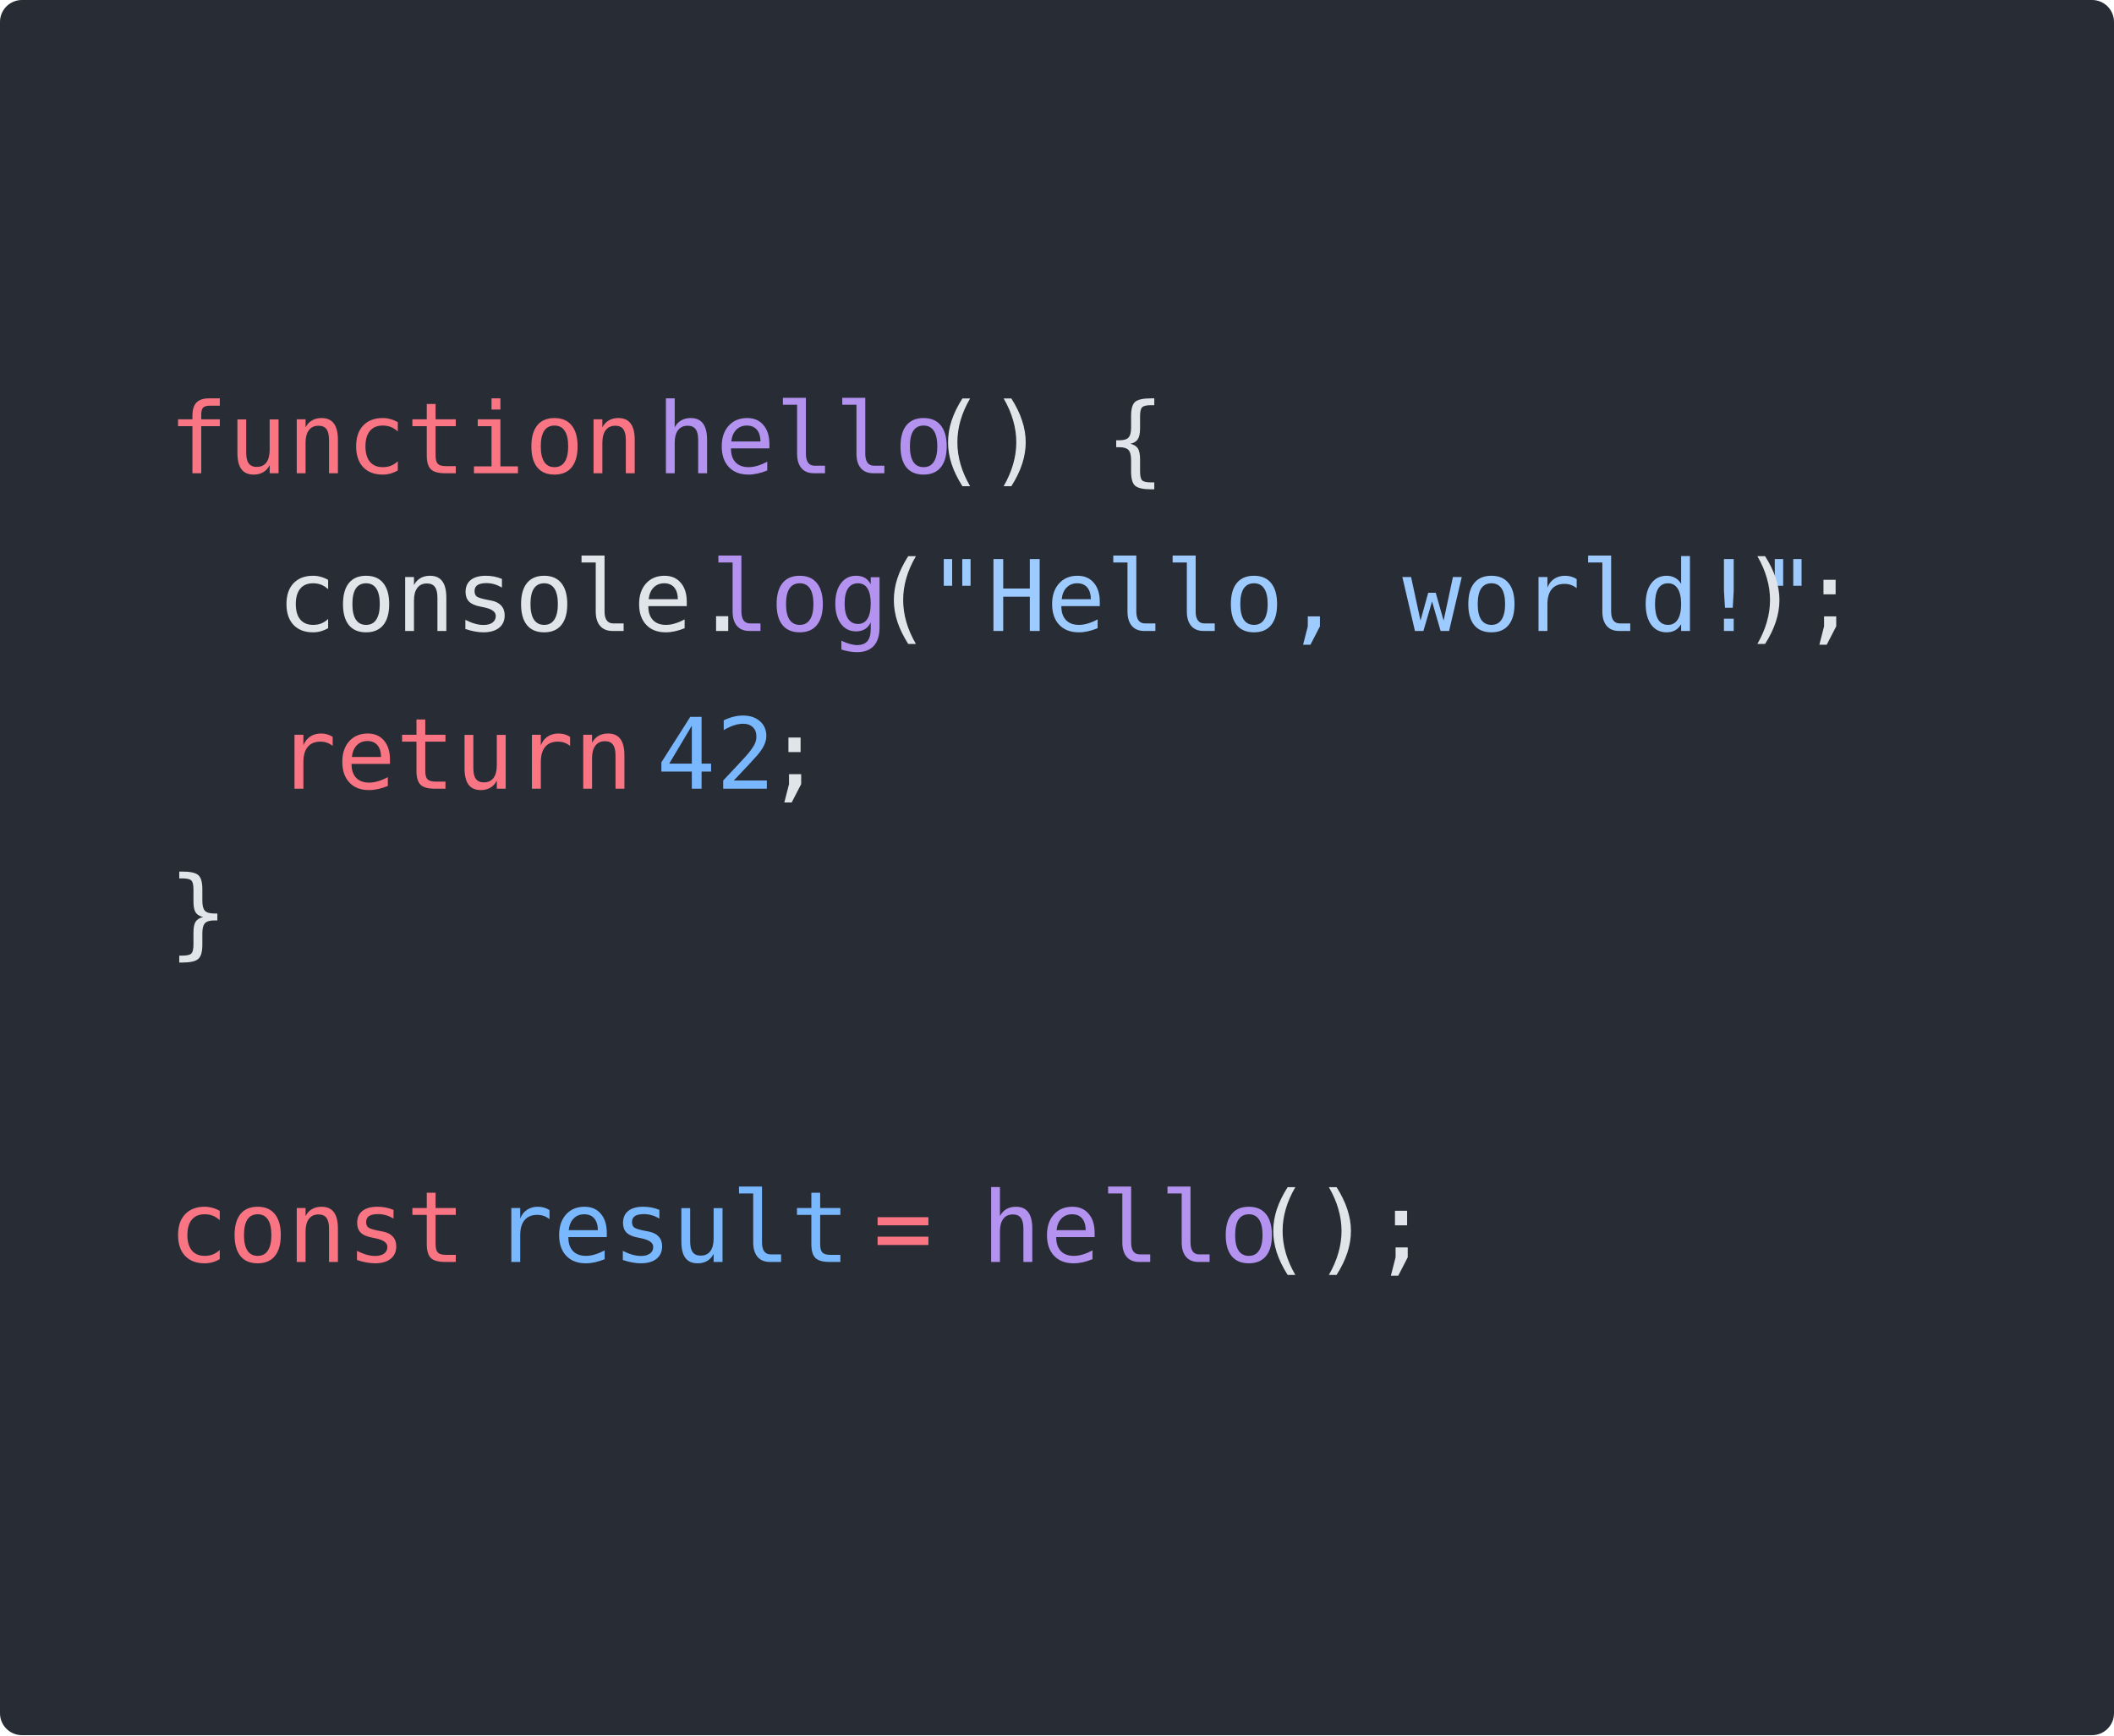
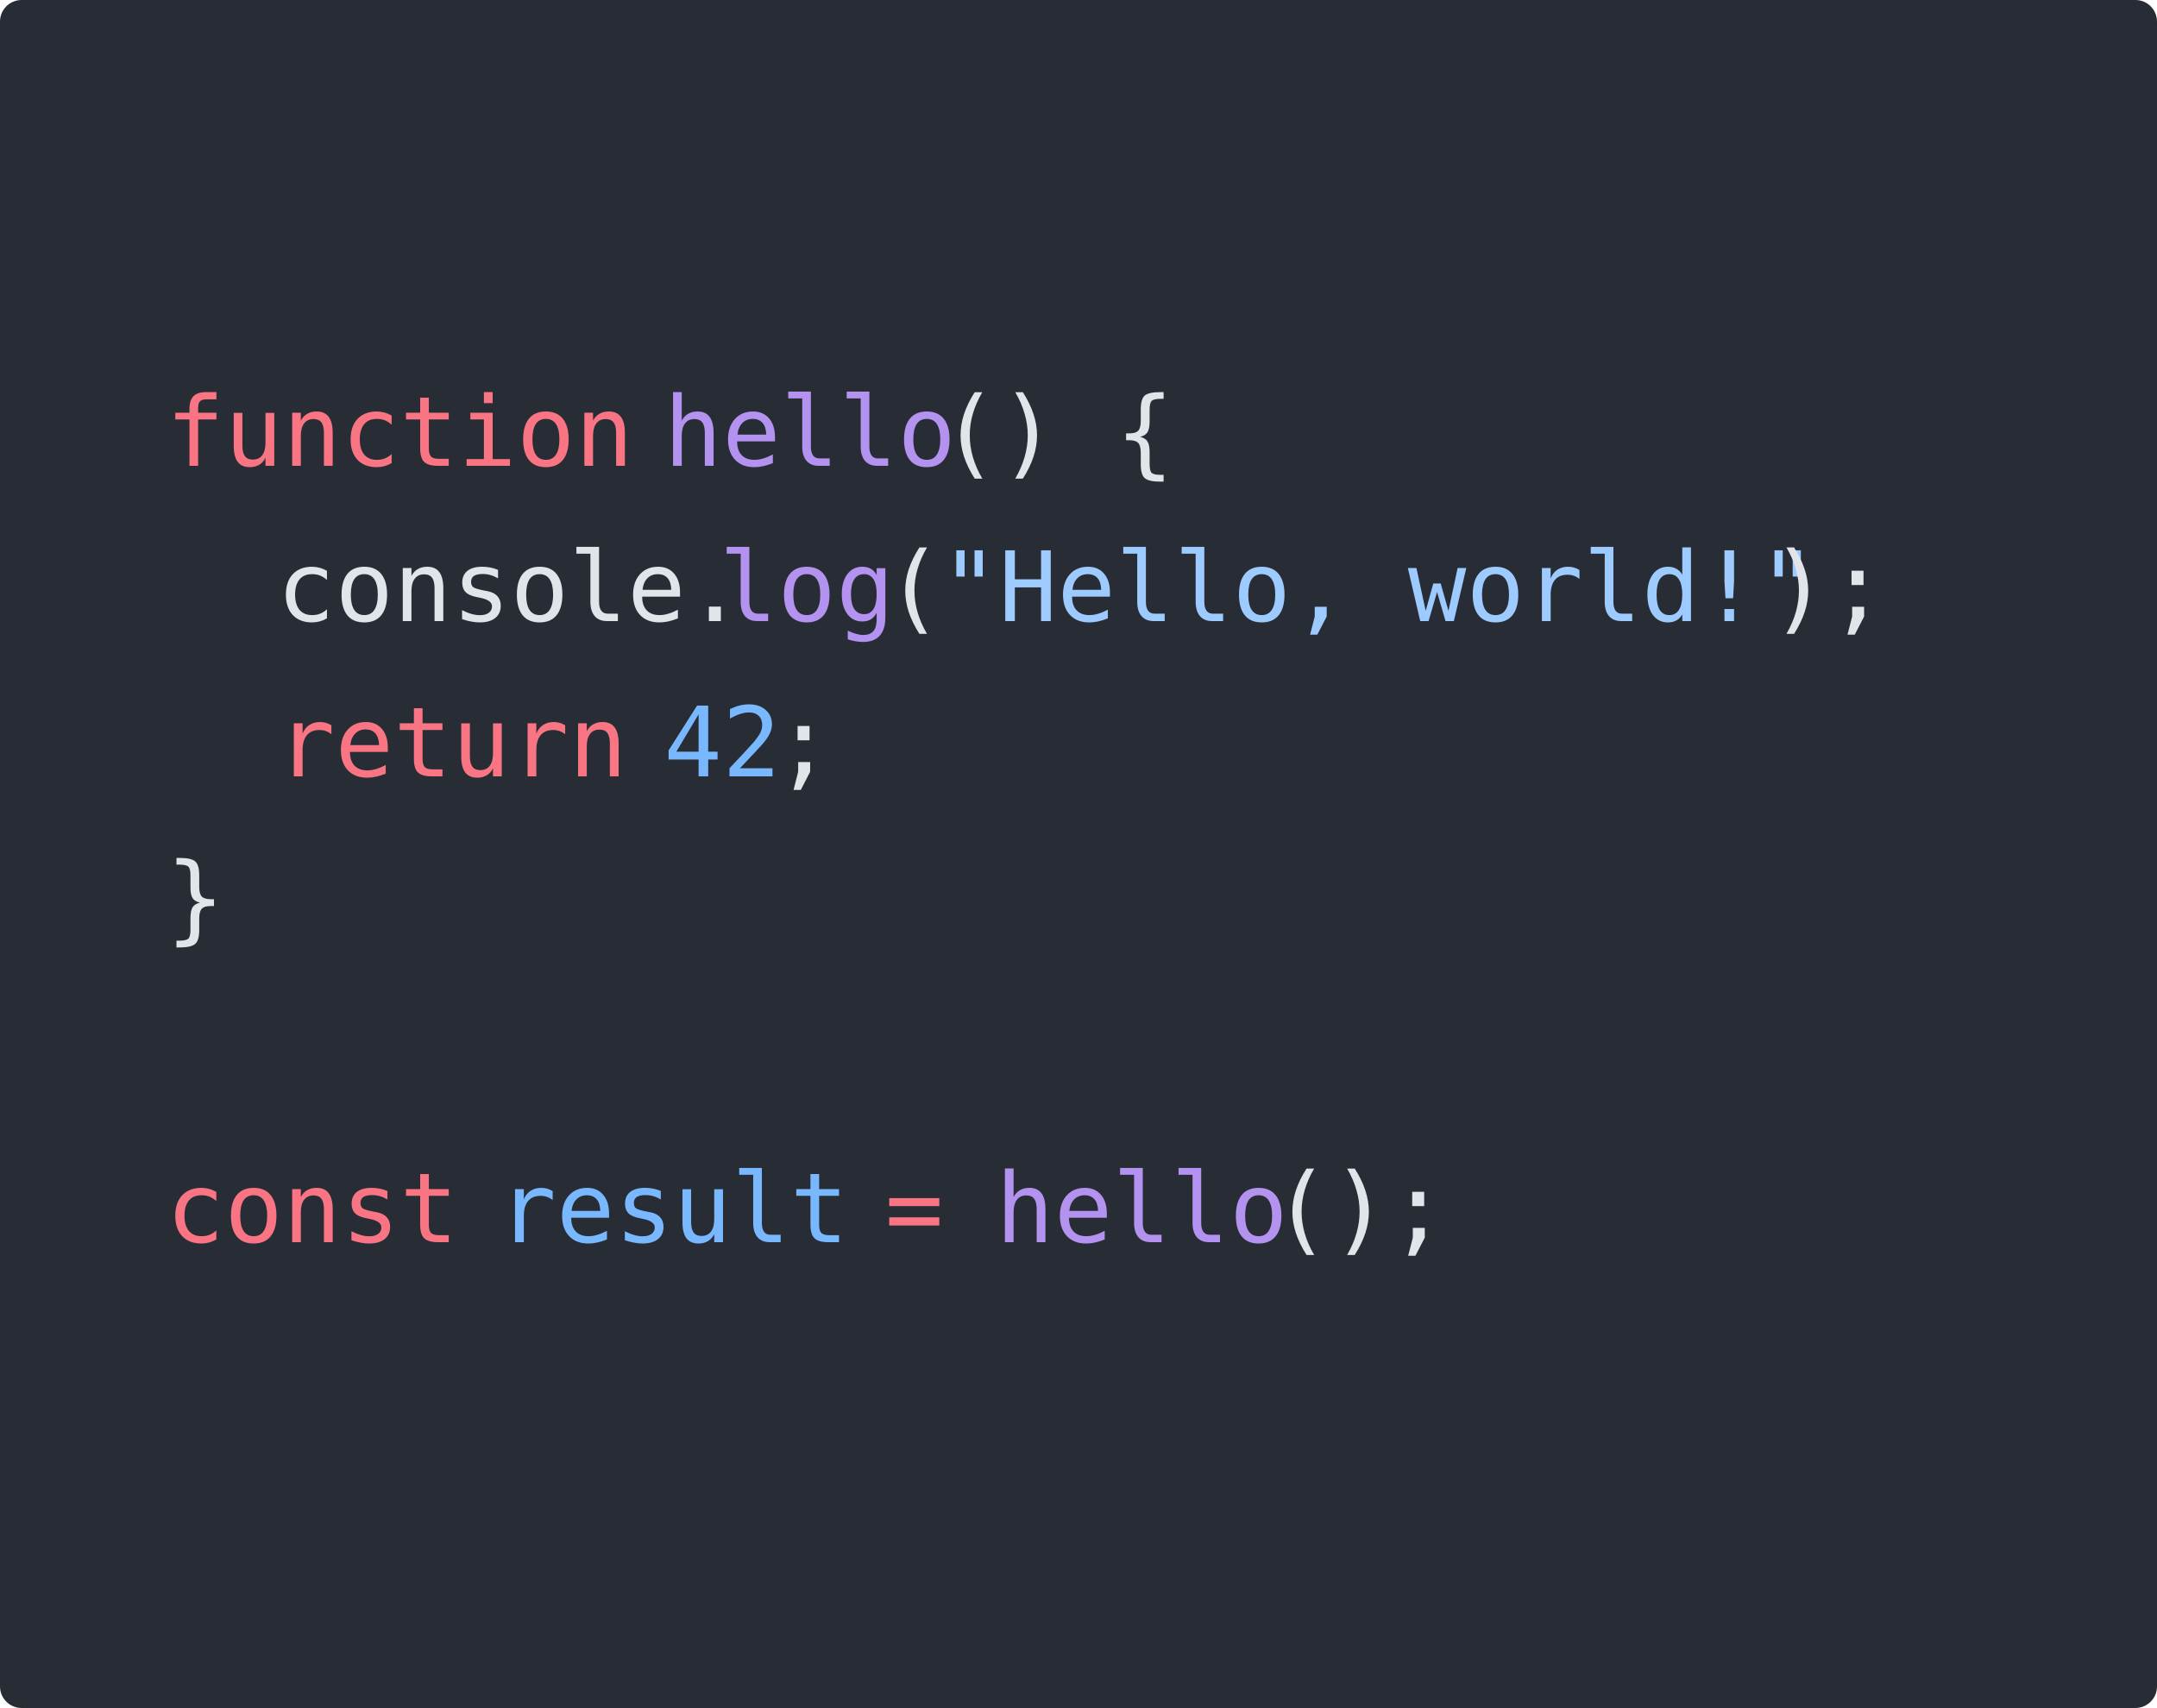
- <svg xmlns="http://www.w3.org/2000/svg" viewBox="0 0 385.963 316.8" width="385.963" height="316.8">
-   <rect id="bg" fill="#282c34" width="385.963" height="316.8" rx="4" />
+ <svg xmlns="http://www.w3.org/2000/svg" viewBox="0 0 400.003 316.8" width="400.003" height="316.8">
+   <rect id="bg" fill="#282c34" width="400.003" height="316.8" rx="4" />
  <g id="tokens" transform="translate(30.78906, 57.6)">
    <text font-family="Consolas" font-size="18" y="28.8" transform="translate(0, 0)" fill="#F97583">function</text>
-     <text font-family="Consolas" font-size="18" y="28.8" transform="translate(79.17188, 0)" fill="#E1E4E8"> </text>
-     <text font-family="Consolas" font-size="18" y="28.8" transform="translate(89.06836, 0)" fill="#B392F0">hello</text>
-     <text font-family="Consolas" font-size="18" y="28.8" transform="translate(138.5508, 0)" fill="#E1E4E8">() {</text>
+     <text font-family="Consolas" font-size="18" y="28.8" transform="translate(82.05187, 0)" fill="#E1E4E8"> </text>
+     <text font-family="Consolas" font-size="18" y="28.8" transform="translate(92.30836, 0)" fill="#B392F0">hello</text>
+     <text font-family="Consolas" font-size="18" y="28.8" transform="translate(143.5908, 0)" fill="#E1E4E8">() {</text>
    <text font-family="Consolas" font-size="18" y="57.6" transform="translate(0, 0)" fill="#E1E4E8">  </text>
-     <text font-family="Consolas" font-size="18" y="57.6" transform="translate(19.79297, 0)" fill="#E1E4E8">console.</text>
-     <text font-family="Consolas" font-size="18" y="57.6" transform="translate(98.96484, 0)" fill="#B392F0">log</text>
-     <text font-family="Consolas" font-size="18" y="57.6" transform="translate(128.6543, 0)" fill="#E1E4E8">(</text>
-     <text font-family="Consolas" font-size="18" y="57.6" transform="translate(138.5508, 0)" fill="#9ECBFF">"Hello, world!"</text>
-     <text font-family="Consolas" font-size="18" y="57.6" transform="translate(286.998, 0)" fill="#E1E4E8">);</text>
+     <text font-family="Consolas" font-size="18" y="57.6" transform="translate(20.51297, 0)" fill="#E1E4E8">console.</text>
+     <text font-family="Consolas" font-size="18" y="57.6" transform="translate(102.5648, 0)" fill="#B392F0">log</text>
+     <text font-family="Consolas" font-size="18" y="57.6" transform="translate(133.3343, 0)" fill="#E1E4E8">(</text>
+     <text font-family="Consolas" font-size="18" y="57.6" transform="translate(143.5908, 0)" fill="#9ECBFF">"Hello, world!"</text>
+     <text font-family="Consolas" font-size="18" y="57.6" transform="translate(297.438, 0)" fill="#E1E4E8">);</text>
    <text font-family="Consolas" font-size="18" y="86.4" transform="translate(0, 0)" fill="#E1E4E8">  </text>
-     <text font-family="Consolas" font-size="18" y="86.4" transform="translate(19.79297, 0)" fill="#F97583">return</text>
-     <text font-family="Consolas" font-size="18" y="86.4" transform="translate(79.17188, 0)" fill="#E1E4E8"> </text>
-     <text font-family="Consolas" font-size="18" y="86.4" transform="translate(89.06836, 0)" fill="#79B8FF">42</text>
-     <text font-family="Consolas" font-size="18" y="86.4" transform="translate(108.8613, 0)" fill="#E1E4E8">;</text>
+     <text font-family="Consolas" font-size="18" y="86.4" transform="translate(20.51297, 0)" fill="#F97583">return</text>
+     <text font-family="Consolas" font-size="18" y="86.4" transform="translate(82.05187, 0)" fill="#E1E4E8"> </text>
+     <text font-family="Consolas" font-size="18" y="86.4" transform="translate(92.30836, 0)" fill="#79B8FF">42</text>
+     <text font-family="Consolas" font-size="18" y="86.4" transform="translate(112.8213, 0)" fill="#E1E4E8">;</text>
    <text font-family="Consolas" font-size="18" y="115.2" transform="translate(0, 0)" fill="#E1E4E8">}</text>
    <text font-family="Consolas" font-size="18" y="172.8" transform="translate(0, 0)" fill="#F97583">const</text>
-     <text font-family="Consolas" font-size="18" y="172.8" transform="translate(49.48242, 0)" fill="#E1E4E8"> </text>
-     <text font-family="Consolas" font-size="18" y="172.8" transform="translate(59.37891, 0)" fill="#79B8FF">result</text>
-     <text font-family="Consolas" font-size="18" y="172.8" transform="translate(118.7578, 0)" fill="#E1E4E8"> </text>
-     <text font-family="Consolas" font-size="18" y="172.8" transform="translate(128.6543, 0)" fill="#F97583">=</text>
-     <text font-family="Consolas" font-size="18" y="172.8" transform="translate(138.5508, 0)" fill="#E1E4E8"> </text>
-     <text font-family="Consolas" font-size="18" y="172.8" transform="translate(148.4473, 0)" fill="#B392F0">hello</text>
-     <text font-family="Consolas" font-size="18" y="172.8" transform="translate(197.9297, 0)" fill="#E1E4E8">();</text>
+     <text font-family="Consolas" font-size="18" y="172.8" transform="translate(51.28242, 0)" fill="#E1E4E8"> </text>
+     <text font-family="Consolas" font-size="18" y="172.8" transform="translate(61.53891, 0)" fill="#79B8FF">result</text>
+     <text font-family="Consolas" font-size="18" y="172.8" transform="translate(123.0778, 0)" fill="#E1E4E8"> </text>
+     <text font-family="Consolas" font-size="18" y="172.8" transform="translate(133.3343, 0)" fill="#F97583">=</text>
+     <text font-family="Consolas" font-size="18" y="172.8" transform="translate(143.5908, 0)" fill="#E1E4E8"> </text>
+     <text font-family="Consolas" font-size="18" y="172.8" transform="translate(153.8473, 0)" fill="#B392F0">hello</text>
+     <text font-family="Consolas" font-size="18" y="172.8" transform="translate(205.1297, 0)" fill="#E1E4E8">();</text>
  </g>
</svg>
